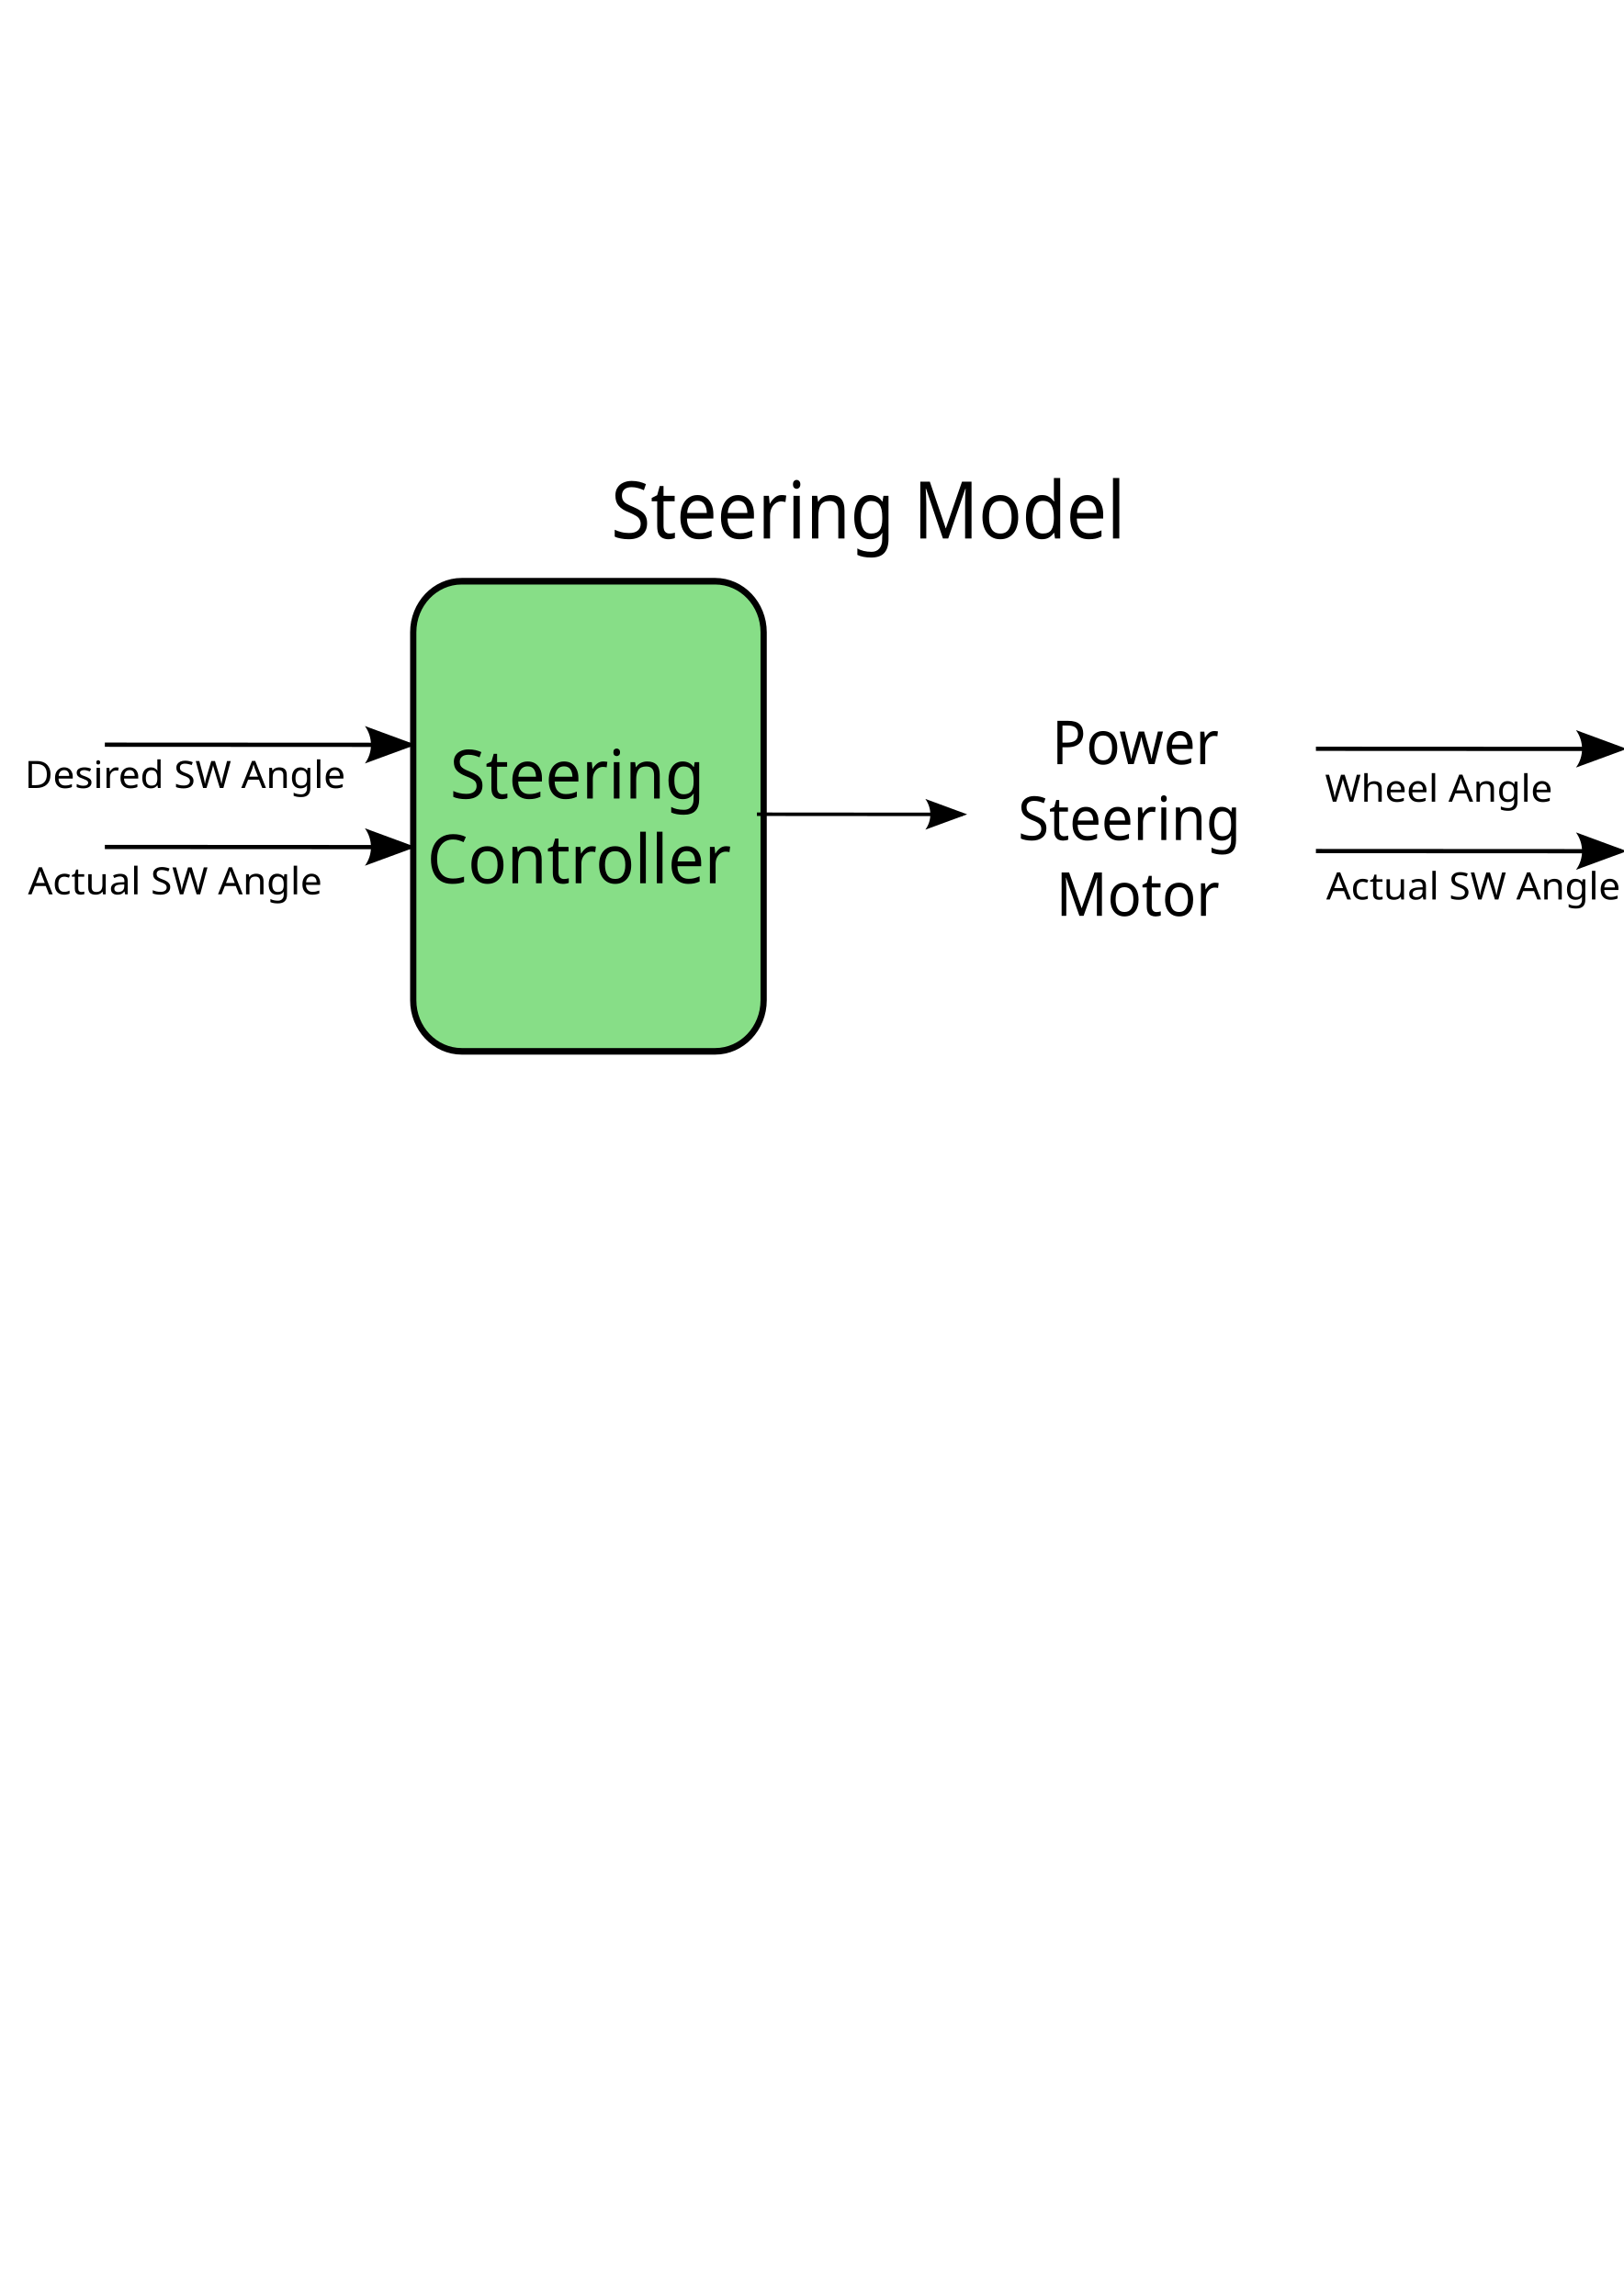
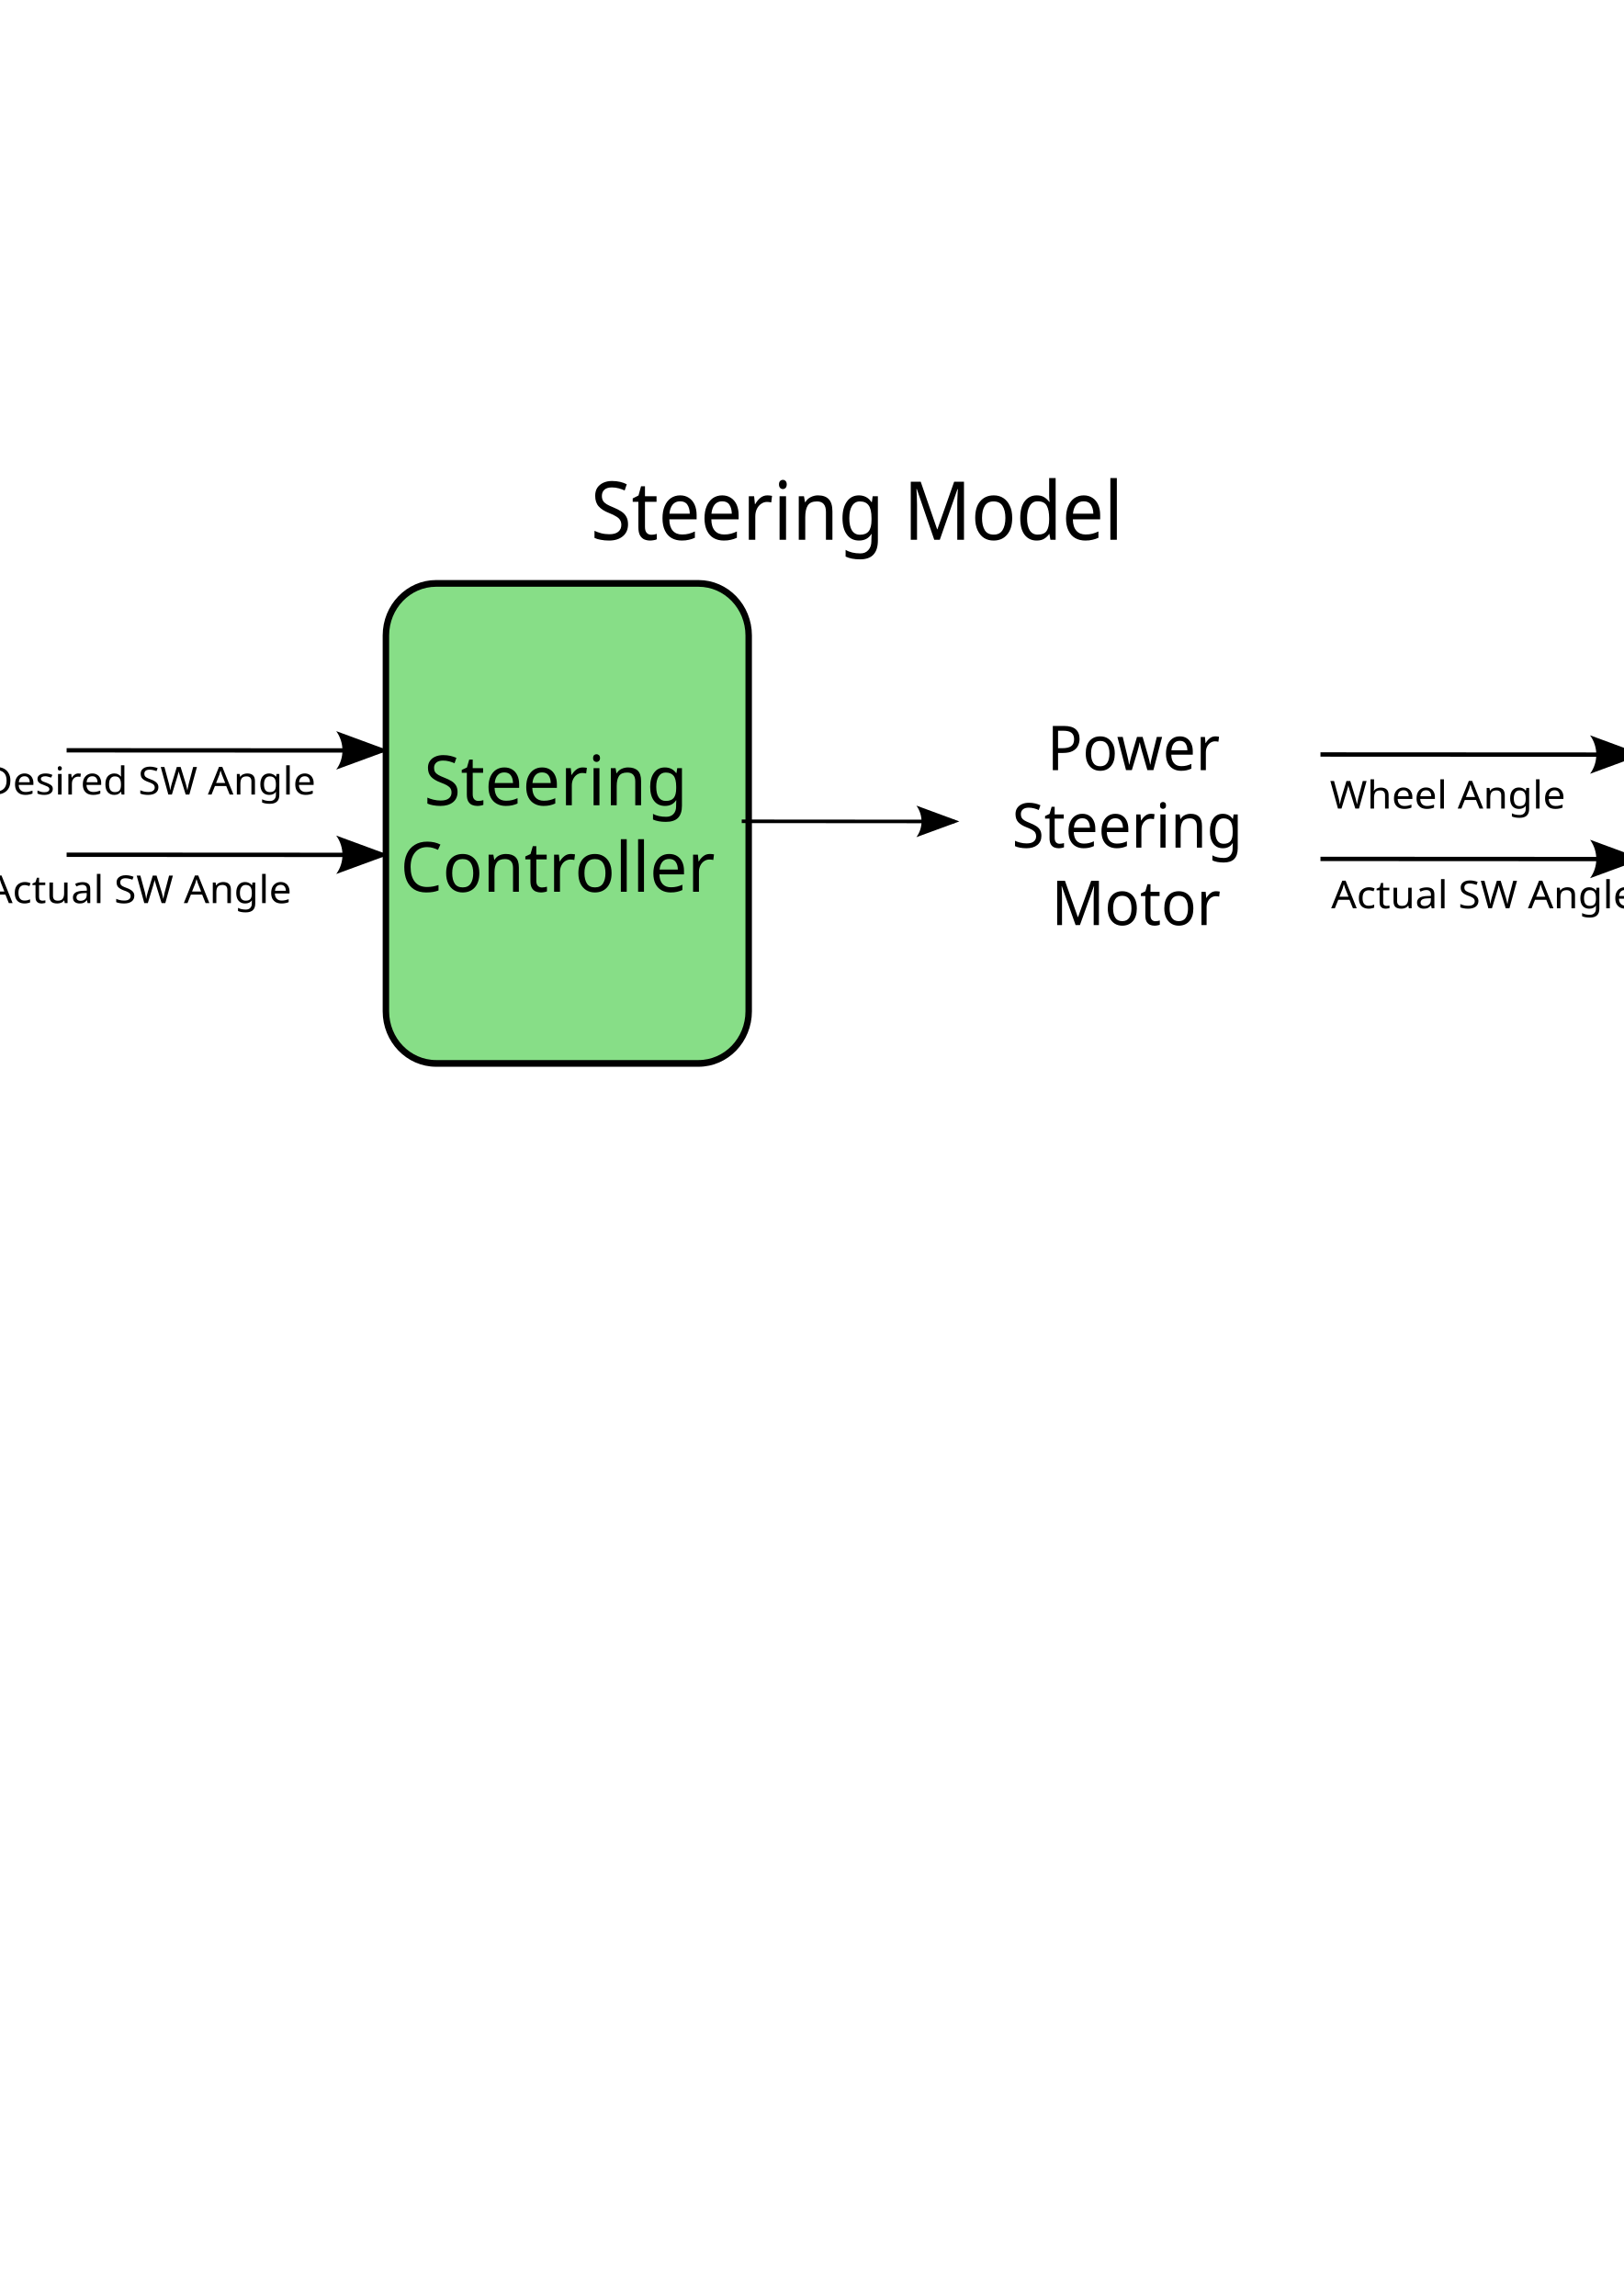
<svg xmlns="http://www.w3.org/2000/svg" width="210mm" height="297mm" viewBox="0 0 210 297" version="1.1" id="svg5">
  <defs id="defs2">
    <linearGradient id="linearGradient102493">
      <stop style="stop-color:#ffb380;stop-opacity:1;" offset="0" id="stop102491" />
    </linearGradient>
    <marker style="overflow:visible;" id="marker97420" refX="0.0" refY="0.0" orient="auto">
      <path transform="scale(1.1) rotate(180) translate(1,0)" d="M 8.719,4.034 L -2.207,0.016 L 8.719,-4.002 C 6.973,-1.63 6.983,1.616 8.719,4.034 z " style="fill-rule:evenodd;fill:context-stroke;stroke-width:0.625;stroke-linejoin:round;" id="path97418" />
    </marker>
    <rect x="0" y="290" width="140" height="50" id="rect75955" />
    <rect x="0" y="400" width="130" height="60" id="rect67575" />
    <rect x="300" y="410" width="140" height="100" id="rect48452" />
    <marker style="overflow:visible;" id="Arrow2Lend" refX="0.0" refY="0.0" orient="auto">
      <path transform="scale(1.1) rotate(180) translate(1,0)" d="M 8.719,4.034 L -2.207,0.016 L 8.719,-4.002 C 6.973,-1.63 6.983,1.616 8.719,4.034 z " style="fill-rule:evenodd;fill:context-stroke;stroke-width:0.625;stroke-linejoin:round;" id="path38825" />
    </marker>
    <marker style="overflow:visible;" id="Arrow1Lend" refX="0.0" refY="0.0" orient="auto">
      <path transform="scale(0.8) rotate(180) translate(12.5,0)" style="fill-rule:evenodd;fill:context-stroke;stroke:context-stroke;stroke-width:1.0pt;" d="M 0.0,0.0 L 5.0,-5.0 L -12.5,0.0 L 5.0,5.0 L 0.0,0.0 z " id="path38807" />
    </marker>
    <rect x="159.335" y="183.02" width="155.028" height="112.683" id="rect2367" />
    <rect x="159.335" y="183.02" width="155.028" height="112.683" id="rect2367-6" />
    <marker style="overflow:visible" id="marker97420-8" refX="0" refY="0" orient="auto">
      <path transform="matrix(-1.1,0,0,-1.1,-1.1,0)" d="M 8.719,4.034 -2.207,0.016 8.719,-4.002 c -1.745,2.372 -1.735,5.617 -6e-7,8.035 z" style="fill:context-stroke;fill-rule:evenodd;stroke-width:0.625;stroke-linejoin:round" id="path97418-9" />
    </marker>
    <marker style="overflow:visible" id="marker97420-5" refX="0" refY="0" orient="auto">
      <path transform="matrix(-1.1,0,0,-1.1,-1.1,0)" d="M 8.719,4.034 -2.207,0.016 8.719,-4.002 c -1.745,2.372 -1.735,5.617 -6e-7,8.035 z" style="fill:context-stroke;fill-rule:evenodd;stroke-width:0.625;stroke-linejoin:round" id="path97418-3" />
    </marker>
    <marker style="overflow:visible" id="marker97420-1" refX="0" refY="0" orient="auto">
      <path transform="matrix(-1.1,0,0,-1.1,-1.1,0)" d="M 8.719,4.034 -2.207,0.016 8.719,-4.002 c -1.745,2.372 -1.735,5.617 -6e-7,8.035 z" style="fill:context-stroke;fill-rule:evenodd;stroke-width:0.625;stroke-linejoin:round" id="path97418-2" />
    </marker>
    <marker style="overflow:visible" id="Arrow2Lend-2" refX="0" refY="0" orient="auto">
      <path transform="matrix(-1.1,0,0,-1.1,-1.1,0)" d="M 8.719,4.034 -2.207,0.016 8.719,-4.002 c -1.745,2.372 -1.735,5.617 -6e-7,8.035 z" style="fill:context-stroke;fill-rule:evenodd;stroke-width:0.625;stroke-linejoin:round" id="path38825-8" />
    </marker>
    <marker style="overflow:visible" id="Arrow2Lend-2-8" refX="0" refY="0" orient="auto">
      <path transform="matrix(-1.1,0,0,-1.1,-1.1,0)" d="M 8.719,4.034 -2.207,0.016 8.719,-4.002 c -1.745,2.372 -1.735,5.617 -6e-7,8.035 z" style="fill:context-stroke;fill-rule:evenodd;stroke-width:0.625;stroke-linejoin:round" id="path38825-8-0" />
    </marker>
    <marker style="overflow:visible" id="Arrow2Lend-2-3" refX="0" refY="0" orient="auto">
      <path transform="matrix(-1.1,0,0,-1.1,-1.1,0)" d="M 8.719,4.034 -2.207,0.016 8.719,-4.002 c -1.745,2.372 -1.735,5.617 -6e-7,8.035 z" style="fill:context-stroke;fill-rule:evenodd;stroke-width:0.625;stroke-linejoin:round" id="path38825-8-8" />
    </marker>
    <marker style="overflow:visible" id="Arrow2Lend-2-3-1" refX="0" refY="0" orient="auto">
      <path transform="matrix(-1.1,0,0,-1.1,-1.1,0)" d="M 8.719,4.034 -2.207,0.016 8.719,-4.002 c -1.745,2.372 -1.735,5.617 -6e-7,8.035 z" style="fill:context-stroke;fill-rule:evenodd;stroke-width:0.625;stroke-linejoin:round" id="path38825-8-8-7" />
    </marker>
  </defs>
  <g id="layer1">
-     <g id="g17690" transform="translate(83.08932,47.90103)">
+     <g id="g17690" transform="matrix(1.035307,0,0,1.021057,80.60113,47.60763)">
      <text xml:space="preserve" transform="matrix(0.2645833,0,0,0.2645833,-82.4156,-46.52494)" id="text75953" style="font-style:normal;font-weight:normal;font-size:21.333px;line-height:1.25;font-family:sans-serif;white-space:pre;shape-inside:url(#rect75955);fill:#000000;fill-opacity:1;stroke:none" />
      <g id="g97625">
        <g id="g60949" transform="matrix(0.8403288,0,0,0.8846154,6.696381,4.187344)" />
        <g id="g100123" transform="translate(-0.3405611,1.289941)">
          <g id="g100097" />
          <g id="g100286">
            <text xml:space="preserve" style="font-style:normal;font-weight:normal;font-size:4.939px;line-height:1.25;font-family:sans-serif;fill:#000000;fill-opacity:1;stroke:none;stroke-width:0.184" x="-78.602" y="53.376" id="text77963" transform="scale(1.012077,0.9880671)">
              <tspan id="tspan77961" style="font-size:4.939px;stroke-width:0.184" x="-78.602" y="53.376">Desired SW Angle</tspan>
            </text>
            <text xml:space="preserve" style="font-style:normal;font-weight:normal;font-size:4.939px;line-height:1.25;font-family:sans-serif;fill:#000000;fill-opacity:1;stroke:none;stroke-width:0.184" x="87.562" y="55.175" id="text77963-5" transform="scale(1.012077,0.9880671)">
              <tspan id="tspan77961-4" style="font-size:4.939px;stroke-width:0.184" x="87.562" y="55.175">Wheel Angle</tspan>
            </text>
            <text xml:space="preserve" style="font-style:normal;font-weight:normal;font-size:4.939px;line-height:1.25;font-family:sans-serif;fill:#000000;fill-opacity:1;stroke:none;stroke-width:0.184" x="-78.182" y="67.3" id="text77963-3" transform="scale(1.012077,0.9880671)">
              <tspan id="tspan77961-9" style="font-size:4.939px;stroke-width:0.184" x="-78.182" y="67.3">Actual SW Angle</tspan>
            </text>
            <text xml:space="preserve" style="font-style:normal;font-weight:normal;font-size:4.939px;line-height:1.25;font-family:sans-serif;fill:#000000;fill-opacity:1;stroke:none;stroke-width:0.184" x="87.721" y="67.969" id="text77963-4" transform="scale(1.012077,0.9880671)">
              <tspan id="tspan77961-44" style="font-size:4.939px;stroke-width:0.184" x="87.721" y="67.969">Actual SW Angle</tspan>
            </text>
            <g id="g27969" transform="matrix(0.8403288,0,0,0.8846154,12.57649,3.086332)">
-               <rect style="mix-blend-mode:hue;fill:#ffb380;fill-opacity:1;fill-rule:evenodd;stroke-width:0.844;stroke:#000000;stroke-opacity:1;stroke-miterlimit:4;stroke-dasharray:none" id="rect31" width="53.931" height="68.743" x="34.941" y="26.206" ry="7.417" />
+               <rect style="mix-blend-mode:hue;fill:#ffb380;fill-opacity:1;fill-rule:evenodd;stroke:#000000;stroke-width:0.844;stroke-miterlimit:4;stroke-dasharray:none;stroke-opacity:1" id="rect31" width="53.931" height="68.743" x="34.941" y="26.206" ry="7.417" />
              <text xml:space="preserve" transform="matrix(0.3261992,0,0,0.3326719,-15.63775,-16.33289)" id="text2365" style="font-style:normal;font-weight:normal;font-size:26.667px;line-height:1.25;font-family:sans-serif;text-align:center;letter-spacing:0px;word-spacing:0px;white-space:pre;shape-inside:url(#rect2367);fill:#000000;fill-opacity:1;stroke:none" x="55.475" y="0">
-                 <tspan x="196.497" y="207.348" id="tspan2591">Power </tspan>
-                 <tspan x="180.501" y="240.682" id="tspan2593">Steering </tspan>
-                 <tspan x="198.483" y="274.015" id="tspan2595">Motor </tspan>
+                 <tspan x="196.497" y="207.348" id="tspan305">Power </tspan>
+                 <tspan x="180.501" y="240.682" id="tspan307">Steering </tspan>
+                 <tspan x="198.483" y="274.015" id="tspan309">Motor </tspan>
              </text>
-               <tspan x="180.501" y="240.682" id="tspan128">Steering </tspan>
+               <tspan x="180.501" y="240.682" id="tspan128">Steering</tspan>
              <tspan x="198.483" y="274.015" id="tspan130">Motor</tspan>
            </g>




+ 
=======
                   id="tspan188"&gt;Power </g>
-           <tspan x="180.501" y="240.682" id="tspan190">Steering </tspan>
+           <tspan x="180.501" y="240.682" id="tspan190">Steering</tspan>
          <tspan x="198.483" y="274.015" id="tspan192">Motor</tspan>
        </g>
+ 




&gt;&gt;&gt;&gt;&gt;&gt;&gt; 2af1530f4eea72fb02242e1ca3d8c5b29aea5f2f
            </g>
      <g id="g27969-2" transform="matrix(0.8403288,0,0,0.8846154,-59.00555,4.101589)">
        <rect style="fill:#87de87;fill-rule:evenodd;stroke:#000000;stroke-width:0.96;stroke-miterlimit:4;stroke-dasharray:none;stroke-opacity:1" id="rect31-8" width="53.931" height="68.743" x="34.941" y="26.206" ry="7.466" />
        <text xml:space="preserve" transform="matrix(0.3728497,0,0,0.3717333,-26.70086,-19.10258)" id="text2365-8" style="font-style:normal;font-weight:normal;font-size:26.667px;line-height:1.25;font-family:sans-serif;text-align:center;letter-spacing:0px;word-spacing:0px;white-space:pre;shape-inside:url(#rect2367-6);fill:#000000;fill-opacity:1;stroke:none" x="55.475" y="0">
-           <tspan x="180.501" y="207.348" id="tspan2597">Steering </tspan>
-           <tspan x="171.022" y="240.682" id="tspan2599">Controller </tspan>
+           <tspan x="180.501" y="207.348" id="tspan311">Steering </tspan>
+           <tspan x="171.022" y="240.682" id="tspan313">Controller </tspan>
        </text>
        <tspan x="171.022" y="240.682" id="tspan134">Controller</tspan>
      </g>
    </g>
-     <path style="fill:none;fill-rule:evenodd;stroke:#000000;stroke-width:0.548;stroke-linecap:butt;stroke-linejoin:miter;stroke-miterlimit:4;stroke-dasharray:none;stroke-opacity:1;marker-end:url(#Arrow2Lend)" d="m 13.56,96.33 39.491,0.02" id="path37907" />
-     <path style="fill:none;fill-rule:evenodd;stroke:#000000;stroke-width:0.548;stroke-linecap:butt;stroke-linejoin:miter;stroke-miterlimit:4;stroke-dasharray:none;stroke-opacity:1;marker-end:url(#Arrow2Lend-2)" d="m 13.56,109.559 39.491,0.02" id="path37907-6" />
-     <path style="fill:none;fill-rule:evenodd;stroke:#000000;stroke-width:0.548;stroke-linecap:butt;stroke-linejoin:miter;stroke-miterlimit:4;stroke-dasharray:none;stroke-opacity:1;marker-end:url(#Arrow2Lend-2-3)" d="m 170.193,96.859 39.492,0.02" id="path37907-6-70" />
-     <path style="fill:none;fill-rule:evenodd;stroke:#000000;stroke-width:0.548;stroke-linecap:butt;stroke-linejoin:miter;stroke-miterlimit:4;stroke-dasharray:none;stroke-opacity:1;marker-end:url(#Arrow2Lend-2-3-1)" d="m 170.193,110.088 39.492,0.02" id="path37907-6-70-5" />
-     <path style="fill:none;fill-rule:evenodd;stroke:#000000;stroke-width:0.45;stroke-linecap:butt;stroke-linejoin:miter;stroke-miterlimit:4;stroke-dasharray:none;stroke-opacity:1;marker-end:url(#Arrow2Lend-2-8)" d="m 97.896,105.326 26.593,0.02" id="path37907-6-7" />
+     <path style="fill:none;fill-rule:evenodd;stroke:#000000;stroke-width:0.563;stroke-linecap:butt;stroke-linejoin:miter;stroke-miterlimit:4;stroke-dasharray:none;stroke-opacity:1;marker-end:url(#Arrow2Lend)" d="m 8.617,97.056 40.886,0.021" id="path37907" />
+     <path style="fill:none;fill-rule:evenodd;stroke:#000000;stroke-width:0.563;stroke-linecap:butt;stroke-linejoin:miter;stroke-miterlimit:4;stroke-dasharray:none;stroke-opacity:1;marker-end:url(#Arrow2Lend-2)" d="m 8.617,110.564 40.886,0.021" id="path37907-6" />
+     <path style="fill:none;fill-rule:evenodd;stroke:#000000;stroke-width:0.563;stroke-linecap:butt;stroke-linejoin:miter;stroke-miterlimit:4;stroke-dasharray:none;stroke-opacity:1;marker-end:url(#Arrow2Lend-2-3)" d="m 170.781,97.597 40.886,0.021" id="path37907-6-70" />
+     <path style="fill:none;fill-rule:evenodd;stroke:#000000;stroke-width:0.563;stroke-linecap:butt;stroke-linejoin:miter;stroke-miterlimit:4;stroke-dasharray:none;stroke-opacity:1;marker-end:url(#Arrow2Lend-2-3-1)" d="m 170.781,111.104 40.886,0.021" id="path37907-6-70-5" />
+     <path style="fill:none;fill-rule:evenodd;stroke:#000000;stroke-width:0.462;stroke-linecap:butt;stroke-linejoin:miter;stroke-miterlimit:4;stroke-dasharray:none;stroke-opacity:1;marker-end:url(#Arrow2Lend-2-8)" d="m 95.93,106.241 27.532,0.021" id="path37907-6-7" />
+ 




=======
-                    id="tspan194"&gt;Steering <text xml:space="preserve" style="font-style:normal;font-variant:normal;font-weight:normal;font-stretch:normal;font-size:9.786px;line-height:1.25;font-family:sans-serif;-inkscape-font-specification:'sans-serif, Normal';font-variant-ligatures:normal;font-variant-caps:normal;font-variant-numeric:normal;font-variant-east-asian:normal;fill:#000000;fill-opacity:1;stroke:none;stroke-width:0.245" x="83.124" y="66.221" id="text110850" transform="scale(0.9507027,1.051853)">
-       <tspan id="tspan9861" x="83.124" y="66.221" style="stroke-width:0.245">Steering Model</tspan>
-       <tspan id="tspan9863" x="83.124" y="78.454" style="stroke-width:0.245" />
+                    id="tspan194"&gt;Steering <text xml:space="preserve" style="font-style:normal;font-variant:normal;font-weight:normal;font-stretch:normal;font-size:10.062px;line-height:1.25;font-family:sans-serif;-inkscape-font-specification:'sans-serif, Normal';font-variant-ligatures:normal;font-variant-caps:normal;font-variant-numeric:normal;font-variant-east-asian:normal;fill:#000000;fill-opacity:1;stroke:none;stroke-width:0.252" x="79.801" y="66.84" id="text110850" transform="scale(0.9573137,1.04459)">
+       <tspan id="tspan9861" x="79.801" y="66.84" style="stroke-width:0.252">Steering Model</tspan>
+       <tspan id="tspan9863" x="79.801" y="79.417" style="stroke-width:0.252" />
    </text>
  </g>
  <tspan x="171.022" y="240.682" id="tspan196">Controller</tspan>
</svg>
